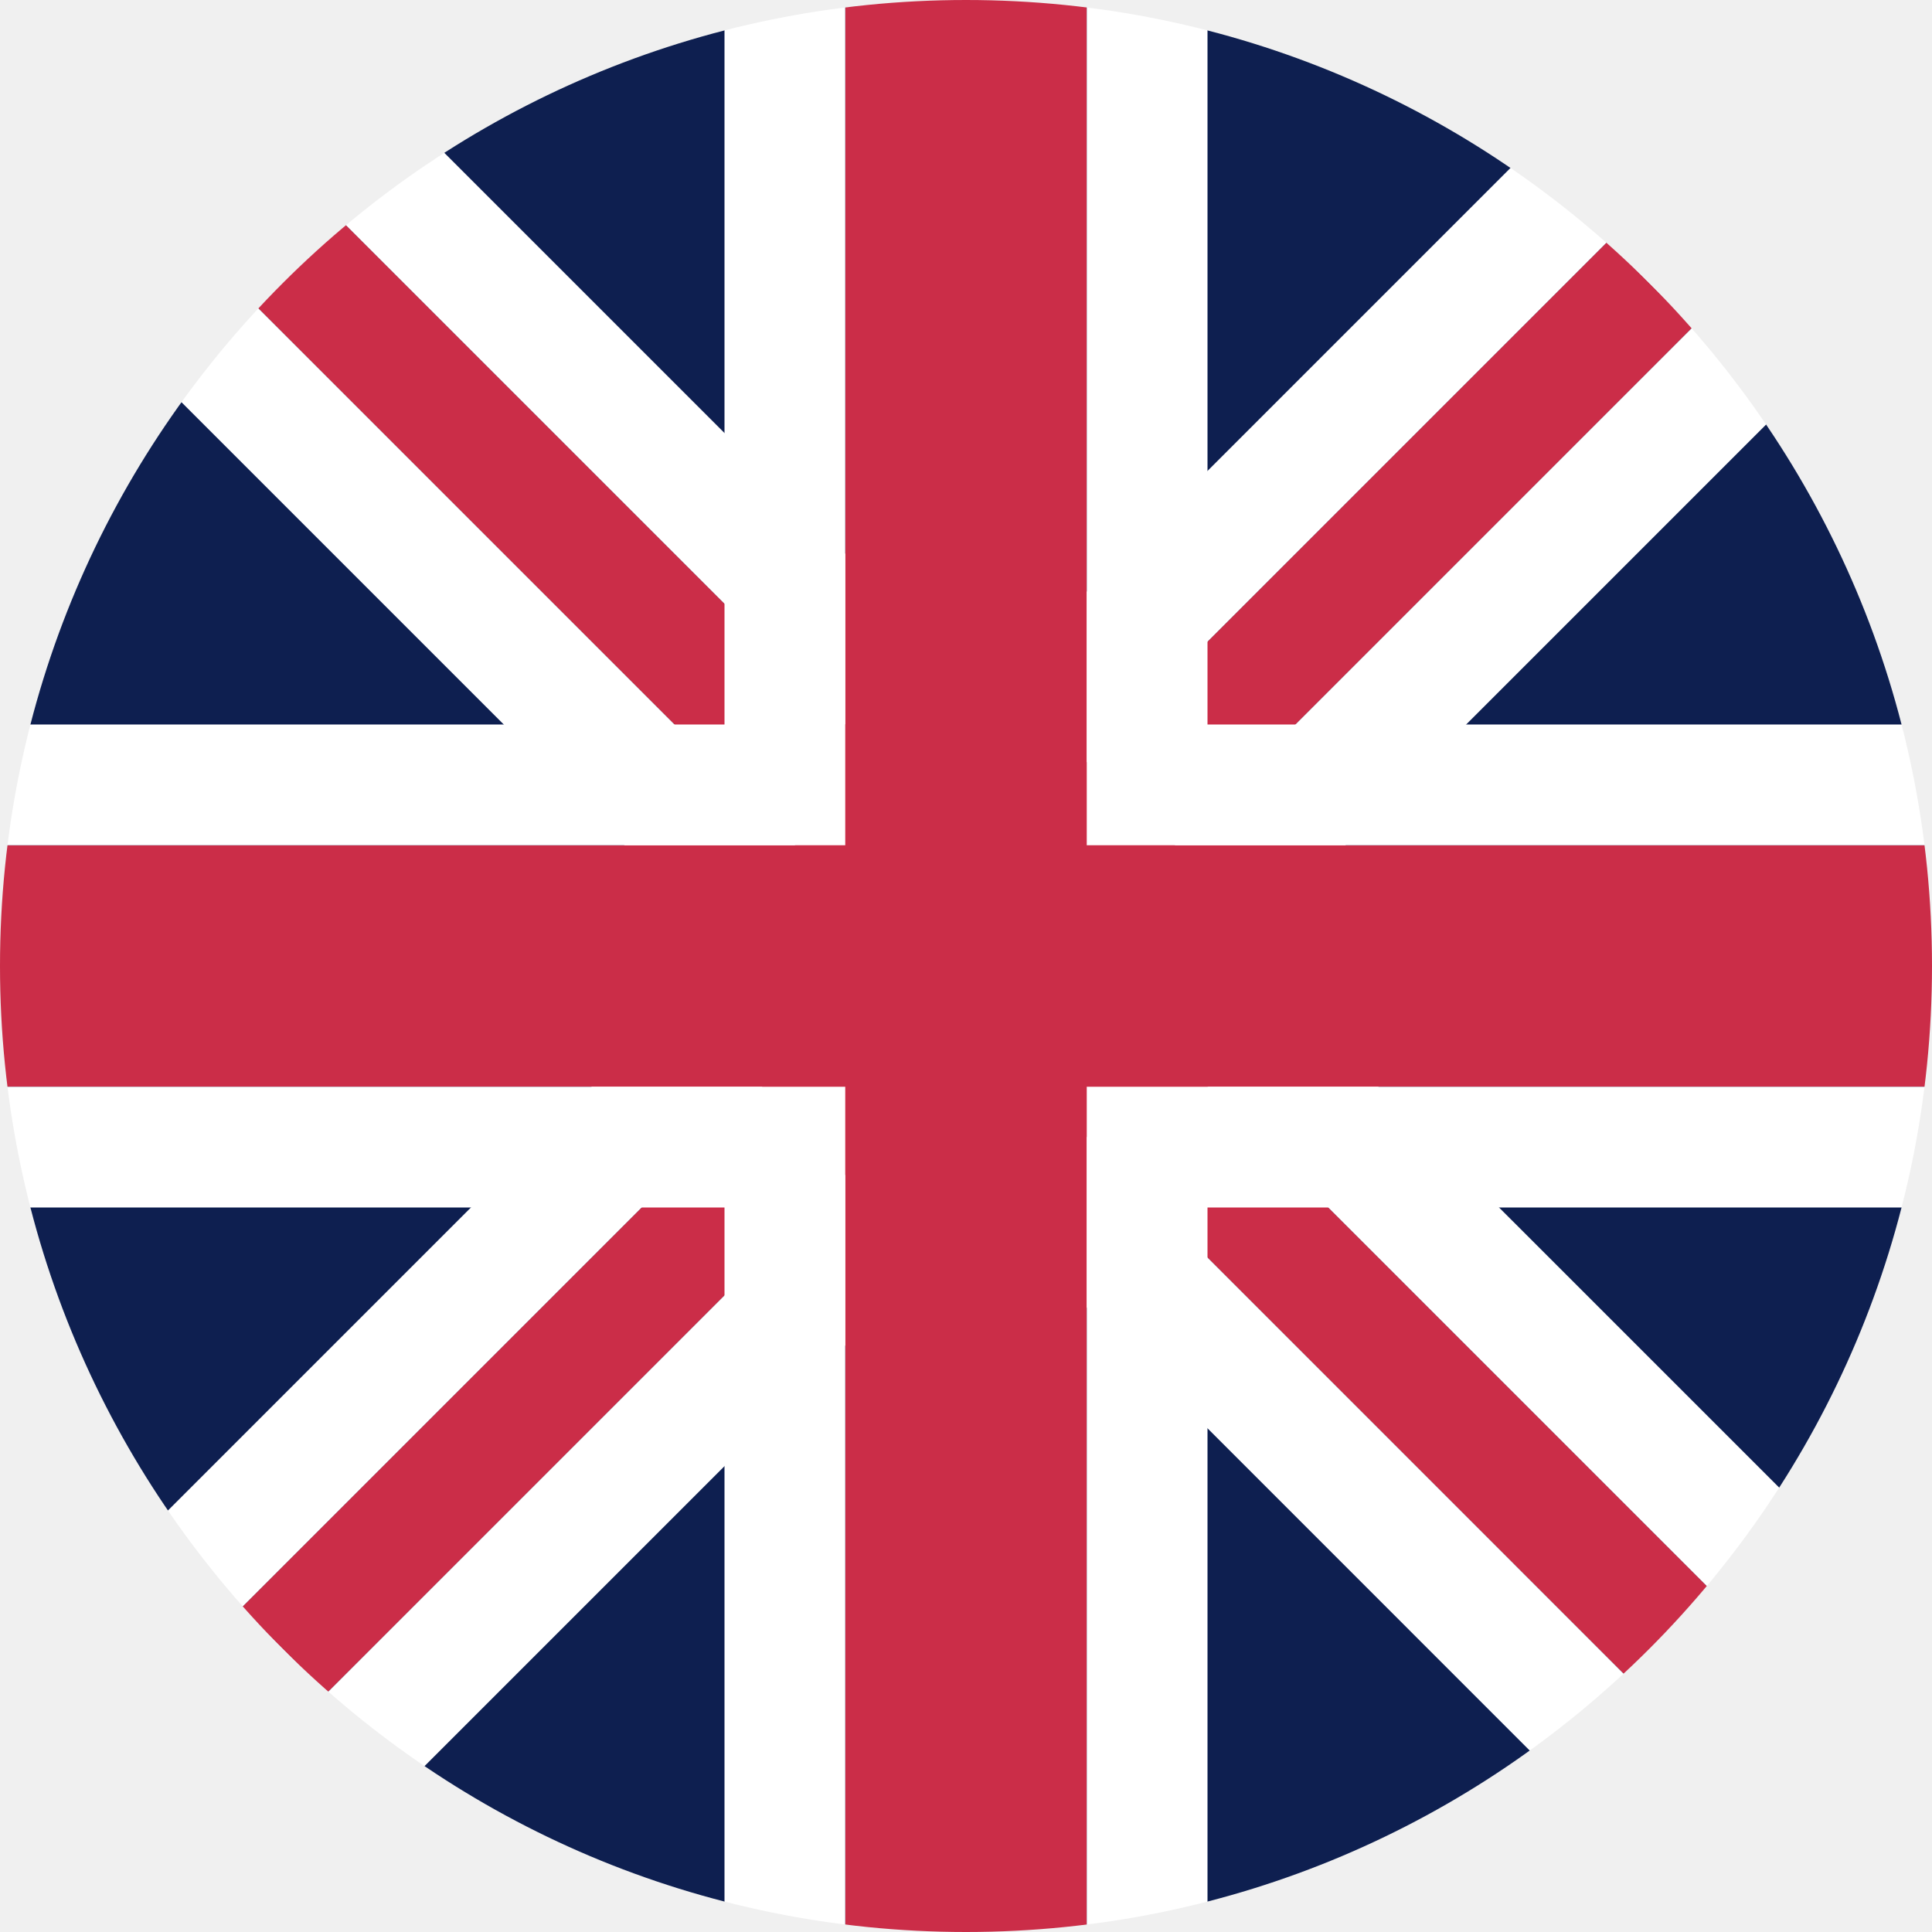
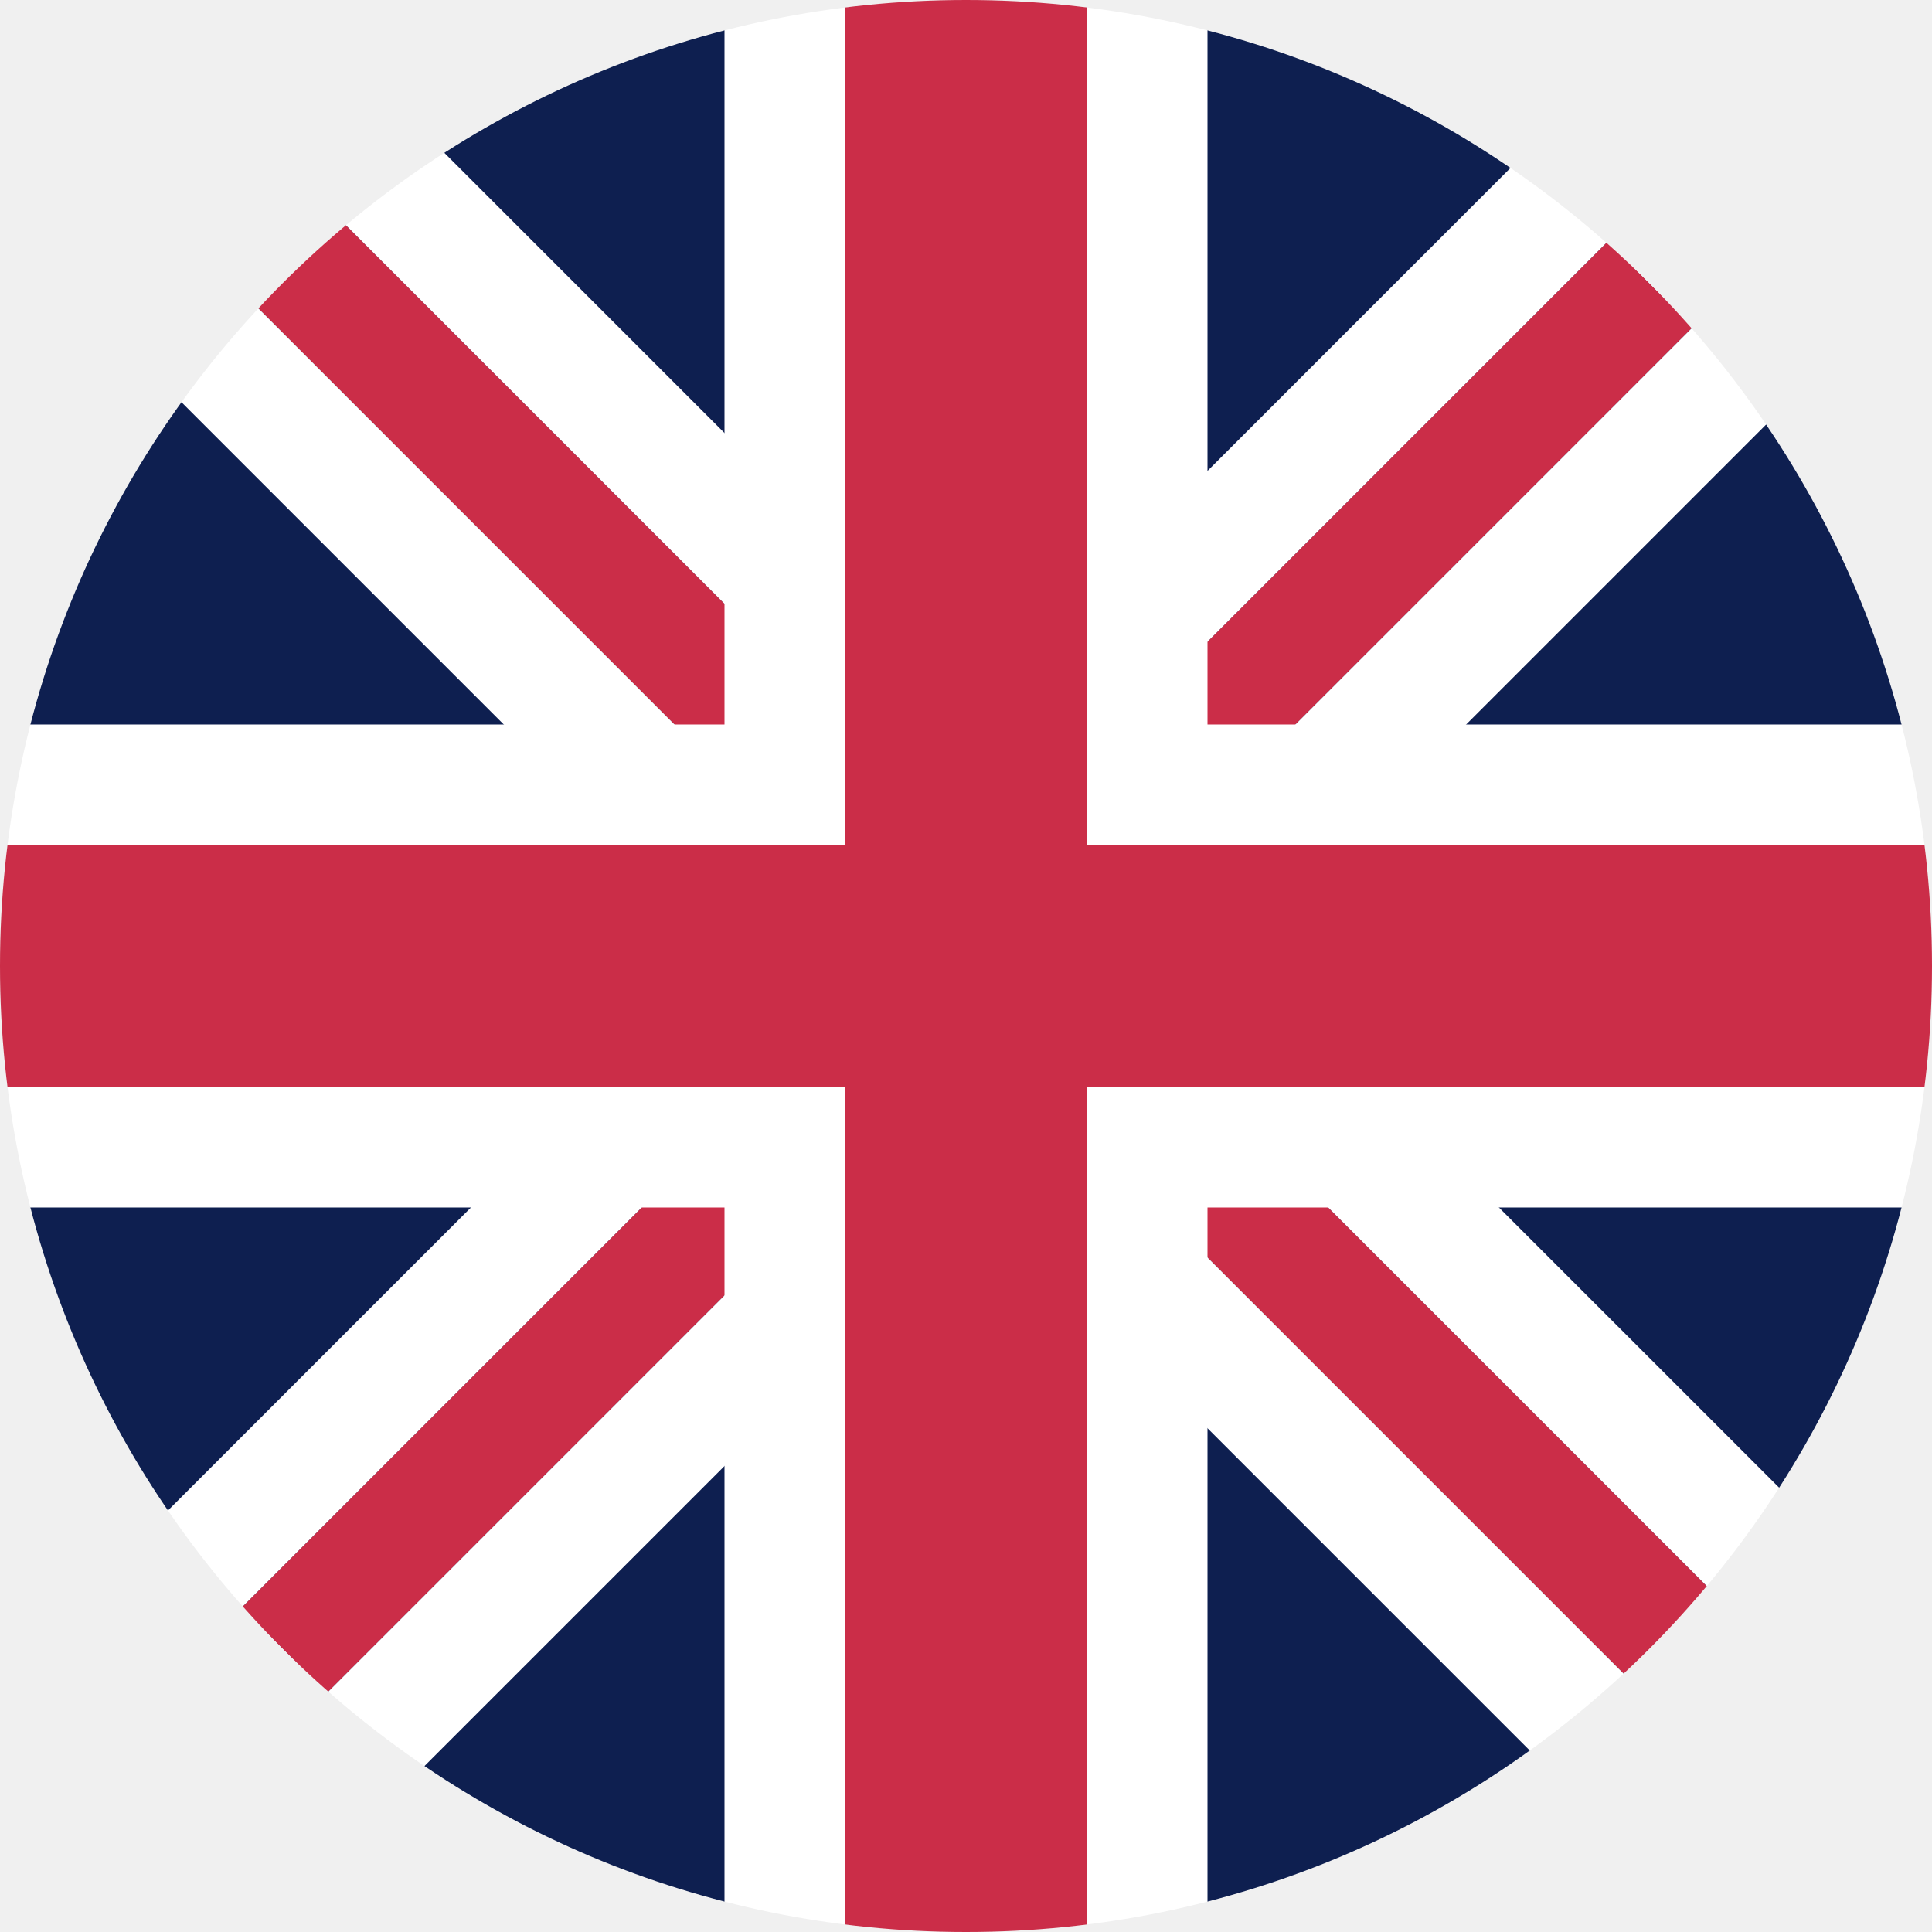
- <svg xmlns="http://www.w3.org/2000/svg" width="16" height="16" viewBox="0 0 16 16" fill="none">
-   <mask id="mask0" mask-type="alpha" maskUnits="userSpaceOnUse" x="0" y="0" width="16" height="16">
+ <svg xmlns="http://www.w3.org/2000/svg" fill="none" viewBox="0 0 16 16">
+   <mask id="c" x="0" y="0" width="16" height="16" mask-type="alpha" maskUnits="userSpaceOnUse">
    <circle cx="8" cy="8" r="8" fill="#C4C4C4" />
  </mask>
-   <g mask="url(#mask0)">
+   <g mask="url(#c)">
    <rect width="16" height="16" fill="#0E1F50" />
-     <mask id="path-4-outside-1" maskUnits="userSpaceOnUse" x="-0.227" y="-0.52" width="17" height="17" fill="black">
-       <rect fill="white" x="-0.227" y="-0.52" width="17" height="17" />
-       <path fill-rule="evenodd" clip-rule="evenodd" d="M8.157 7.157L2.48 1.48L1.773 2.187L7.45 7.864L2 13.314L2.707 14.021L8.157 8.571L14.139 14.554L14.847 13.847L8.864 7.864L14.021 2.707L13.314 2L8.157 7.157Z" />
+     <mask id="b" x="-0.227" y="-0.52" width="17" height="17" fill="black" maskUnits="userSpaceOnUse">
+       <rect x="-.227" y="-.52" width="17" height="17" fill="#fff" />
+       <path d="m8.157 7.157-5.677-5.677-0.707 0.707 5.677 5.677-5.45 5.45 0.707 0.707 5.45-5.45 5.982 5.982 0.707-0.707-5.982-5.982 5.157-5.157-0.707-0.707-5.157 5.157z" clip-rule="evenodd" fill-rule="evenodd" />
    </mask>
-     <path fill-rule="evenodd" clip-rule="evenodd" d="M8.157 7.157L2.48 1.48L1.773 2.187L7.45 7.864L2 13.314L2.707 14.021L8.157 8.571L14.139 14.554L14.847 13.847L8.864 7.864L14.021 2.707L13.314 2L8.157 7.157Z" fill="#CB2D48" />
-     <path d="M2.48 1.48L3.187 0.773L2.48 0.066L1.773 0.773L2.48 1.48ZM8.157 7.157L7.45 7.864L8.157 8.571L8.864 7.864L8.157 7.157ZM1.773 2.187L1.066 1.48L0.359 2.187L1.066 2.894L1.773 2.187ZM7.45 7.864L8.157 8.571L8.864 7.864L8.157 7.157L7.45 7.864ZM2 13.314L1.293 12.607L0.586 13.314L1.293 14.021L2 13.314ZM2.707 14.021L2 14.728L2.707 15.435L3.414 14.728L2.707 14.021ZM8.157 8.571L8.864 7.864L8.157 7.157L7.45 7.864L8.157 8.571ZM14.139 14.554L13.432 15.261L14.139 15.968L14.847 15.261L14.139 14.554ZM14.847 13.847L15.554 14.554L16.261 13.847L15.554 13.139L14.847 13.847ZM8.864 7.864L8.157 7.157L7.45 7.864L8.157 8.571L8.864 7.864ZM14.021 2.707L14.728 3.414L15.435 2.707L14.728 2L14.021 2.707ZM13.314 2L14.021 1.293L13.314 0.586L12.607 1.293L13.314 2ZM1.773 2.187L7.45 7.864L8.864 6.45L3.187 0.773L1.773 2.187ZM2.48 2.894L3.187 2.187L1.773 0.773L1.066 1.48L2.48 2.894ZM8.157 7.157L2.48 1.48L1.066 2.894L6.743 8.571L8.157 7.157ZM2.707 14.021L8.157 8.571L6.743 7.157L1.293 12.607L2.707 14.021ZM3.414 13.314L2.707 12.607L1.293 14.021L2 14.728L3.414 13.314ZM7.45 7.864L2 13.314L3.414 14.728L8.864 9.278L7.45 7.864ZM14.847 13.847L8.864 7.864L7.45 9.278L13.432 15.261L14.847 13.847ZM14.139 13.139L13.432 13.847L14.847 15.261L15.554 14.554L14.139 13.139ZM8.157 8.571L14.139 14.554L15.554 13.139L9.571 7.157L8.157 8.571ZM13.314 2L8.157 7.157L9.571 8.571L14.728 3.414L13.314 2ZM12.607 2.707L13.314 3.414L14.728 2L14.021 1.293L12.607 2.707ZM8.864 7.864L14.021 2.707L12.607 1.293L7.45 6.45L8.864 7.864Z" fill="white" mask="url(#path-4-outside-1)" />
-     <mask id="path-6-outside-2" maskUnits="userSpaceOnUse" x="-1" y="-1" width="18" height="18" fill="black">
-       <rect fill="white" x="-1" y="-1" width="18" height="18" />
-       <path fill-rule="evenodd" clip-rule="evenodd" d="M9 7V0H7V7H0V9H7V16H9V9H16V7H9Z" />
+     <path d="m8.157 7.157-5.677-5.677-0.707 0.707 5.677 5.677-5.45 5.45 0.707 0.707 5.45-5.45 5.982 5.982 0.707-0.707-5.982-5.982 5.157-5.157-0.707-0.707-5.157 5.157z" clip-rule="evenodd" fill="#CB2D48" fill-rule="evenodd" />
+     <path d="m2.48 1.48 0.707-0.707-0.707-0.707-0.707 0.707 0.707 0.707zm5.677 5.677-0.707 0.707 0.707 0.707 0.707-0.707-0.707-0.707zm-6.384-4.97-0.707-0.707-0.707 0.707 0.707 0.707 0.707-0.707zm5.677 5.677 0.707 0.707 0.707-0.707-0.707-0.707-0.707 0.707zm-5.45 5.45-0.707-0.707-0.707 0.707 0.707 0.707 0.707-0.707zm0.707 0.707-0.707 0.707 0.707 0.707 0.707-0.707-0.707-0.707zm5.45-5.45 0.707-0.707-0.707-0.707-0.707 0.707 0.707 0.707zm5.982 5.982-0.707 0.707 0.707 0.707 0.707-0.707-0.707-0.707zm0.707-0.707 0.707 0.707 0.707-0.707-0.707-0.707-0.707 0.707zm-5.982-5.982-0.707-0.707-0.707 0.707 0.707 0.707 0.707-0.707zm5.157-5.157 0.707 0.707 0.707-0.707-0.707-0.707-0.707 0.707zm-0.707-0.707 0.707-0.707-0.707-0.707-0.707 0.707 0.707 0.707zm-11.541 0.187 5.677 5.677 1.414-1.414-5.677-5.677-1.414 1.414zm0.707 0.707 0.707-0.707-1.414-1.414-0.707 0.707 1.414 1.414zm5.677 4.263-5.677-5.677-1.414 1.414 5.677 5.677 1.414-1.414zm-5.45 6.864 5.45-5.45-1.414-1.414-5.45 5.45 1.414 1.414zm0.707-0.707-0.707-0.707-1.414 1.414 0.707 0.707 1.414-1.414zm4.035-5.45-5.45 5.45 1.414 1.414 5.45-5.45-1.414-1.414zm7.397 5.982-5.982-5.982-1.414 1.414 5.982 5.982 1.414-1.414zm-0.707-0.707-0.707 0.707 1.414 1.414 0.707-0.707-1.414-1.414zm-5.982-4.568 5.982 5.982 1.414-1.414-5.983-5.982-1.414 1.414zm5.157-6.571-5.157 5.157 1.414 1.414 5.157-5.157-1.414-1.414zm-0.707 0.707 0.707 0.707 1.414-1.414-0.707-0.707-1.414 1.414zm-3.743 5.157 5.157-5.157-1.414-1.414-5.157 5.157 1.414 1.414z" fill="#fff" mask="url(#b)" />
+     <mask id="a" x="-1" y="-1" width="18" height="18" fill="black" maskUnits="userSpaceOnUse">
+       <rect x="-1" y="-1" width="18" height="18" fill="#fff" />
+       <path d="M9 7V0H7V7H0V9H7V16H9V9H16V7H9Z" clip-rule="evenodd" fill-rule="evenodd" />
    </mask>
-     <path fill-rule="evenodd" clip-rule="evenodd" d="M9 7V0H7V7H0V9H7V16H9V9H16V7H9Z" fill="#CB2D48" />
-     <path d="M9 0H10V-1H9V0ZM9 7H8V8H9V7ZM7 0V-1H6V0H7ZM7 7V8H8V7H7ZM0 7V6H-1V7H0ZM0 9H-1V10H0V9ZM7 9H8V8H7V9ZM7 16H6V17H7V16ZM9 16V17H10V16H9ZM9 9V8H8V9H9ZM16 9V10H17V9H16ZM16 7H17V6H16V7ZM8 0V7H10V0H8ZM7 1H9V-1H7V1ZM8 7V0H6V7H8ZM0 8H7V6H0V8ZM1 9V7H-1V9H1ZM7 8H0V10H7V8ZM8 16V9H6V16H8ZM9 15H7V17H9V15ZM8 9V16H10V9H8ZM16 8H9V10H16V8ZM15 7V9H17V7H15ZM9 8H16V6H9V8Z" fill="white" mask="url(#path-6-outside-2)" />
+     <path d="M9 7V0H7V7H0V9H7V16H9V9H16V7H9Z" clip-rule="evenodd" fill="#CB2D48" fill-rule="evenodd" />
+     <path d="M9 0H10V-1H9V0ZM9 7H8V8H9V7ZM7 0V-1H6V0H7ZM7 7V8H8V7H7ZM0 7V6H-1V7H0ZM0 9H-1V10H0V9ZM7 9H8V8H7V9ZM7 16H6V17H7V16ZM9 16V17H10V16H9ZM9 9V8H8V9H9ZM16 9V10H17V9H16ZM16 7H17V6H16V7ZM8 0V7H10V0H8ZM7 1H9V-1H7V1ZM8 7V0H6V7H8ZM0 8H7V6H0V8ZM1 9V7H-1V9H1ZM7 8H0V10H7V8ZM8 16V9H6V16H8ZM9 15H7V17H9V15ZM8 9V16H10V9H8ZM16 8H9V10H16V8ZM15 7V9H17V7H15ZM9 8H16V6H9V8Z" fill="#fff" mask="url(#a)" />
  </g>
</svg>
